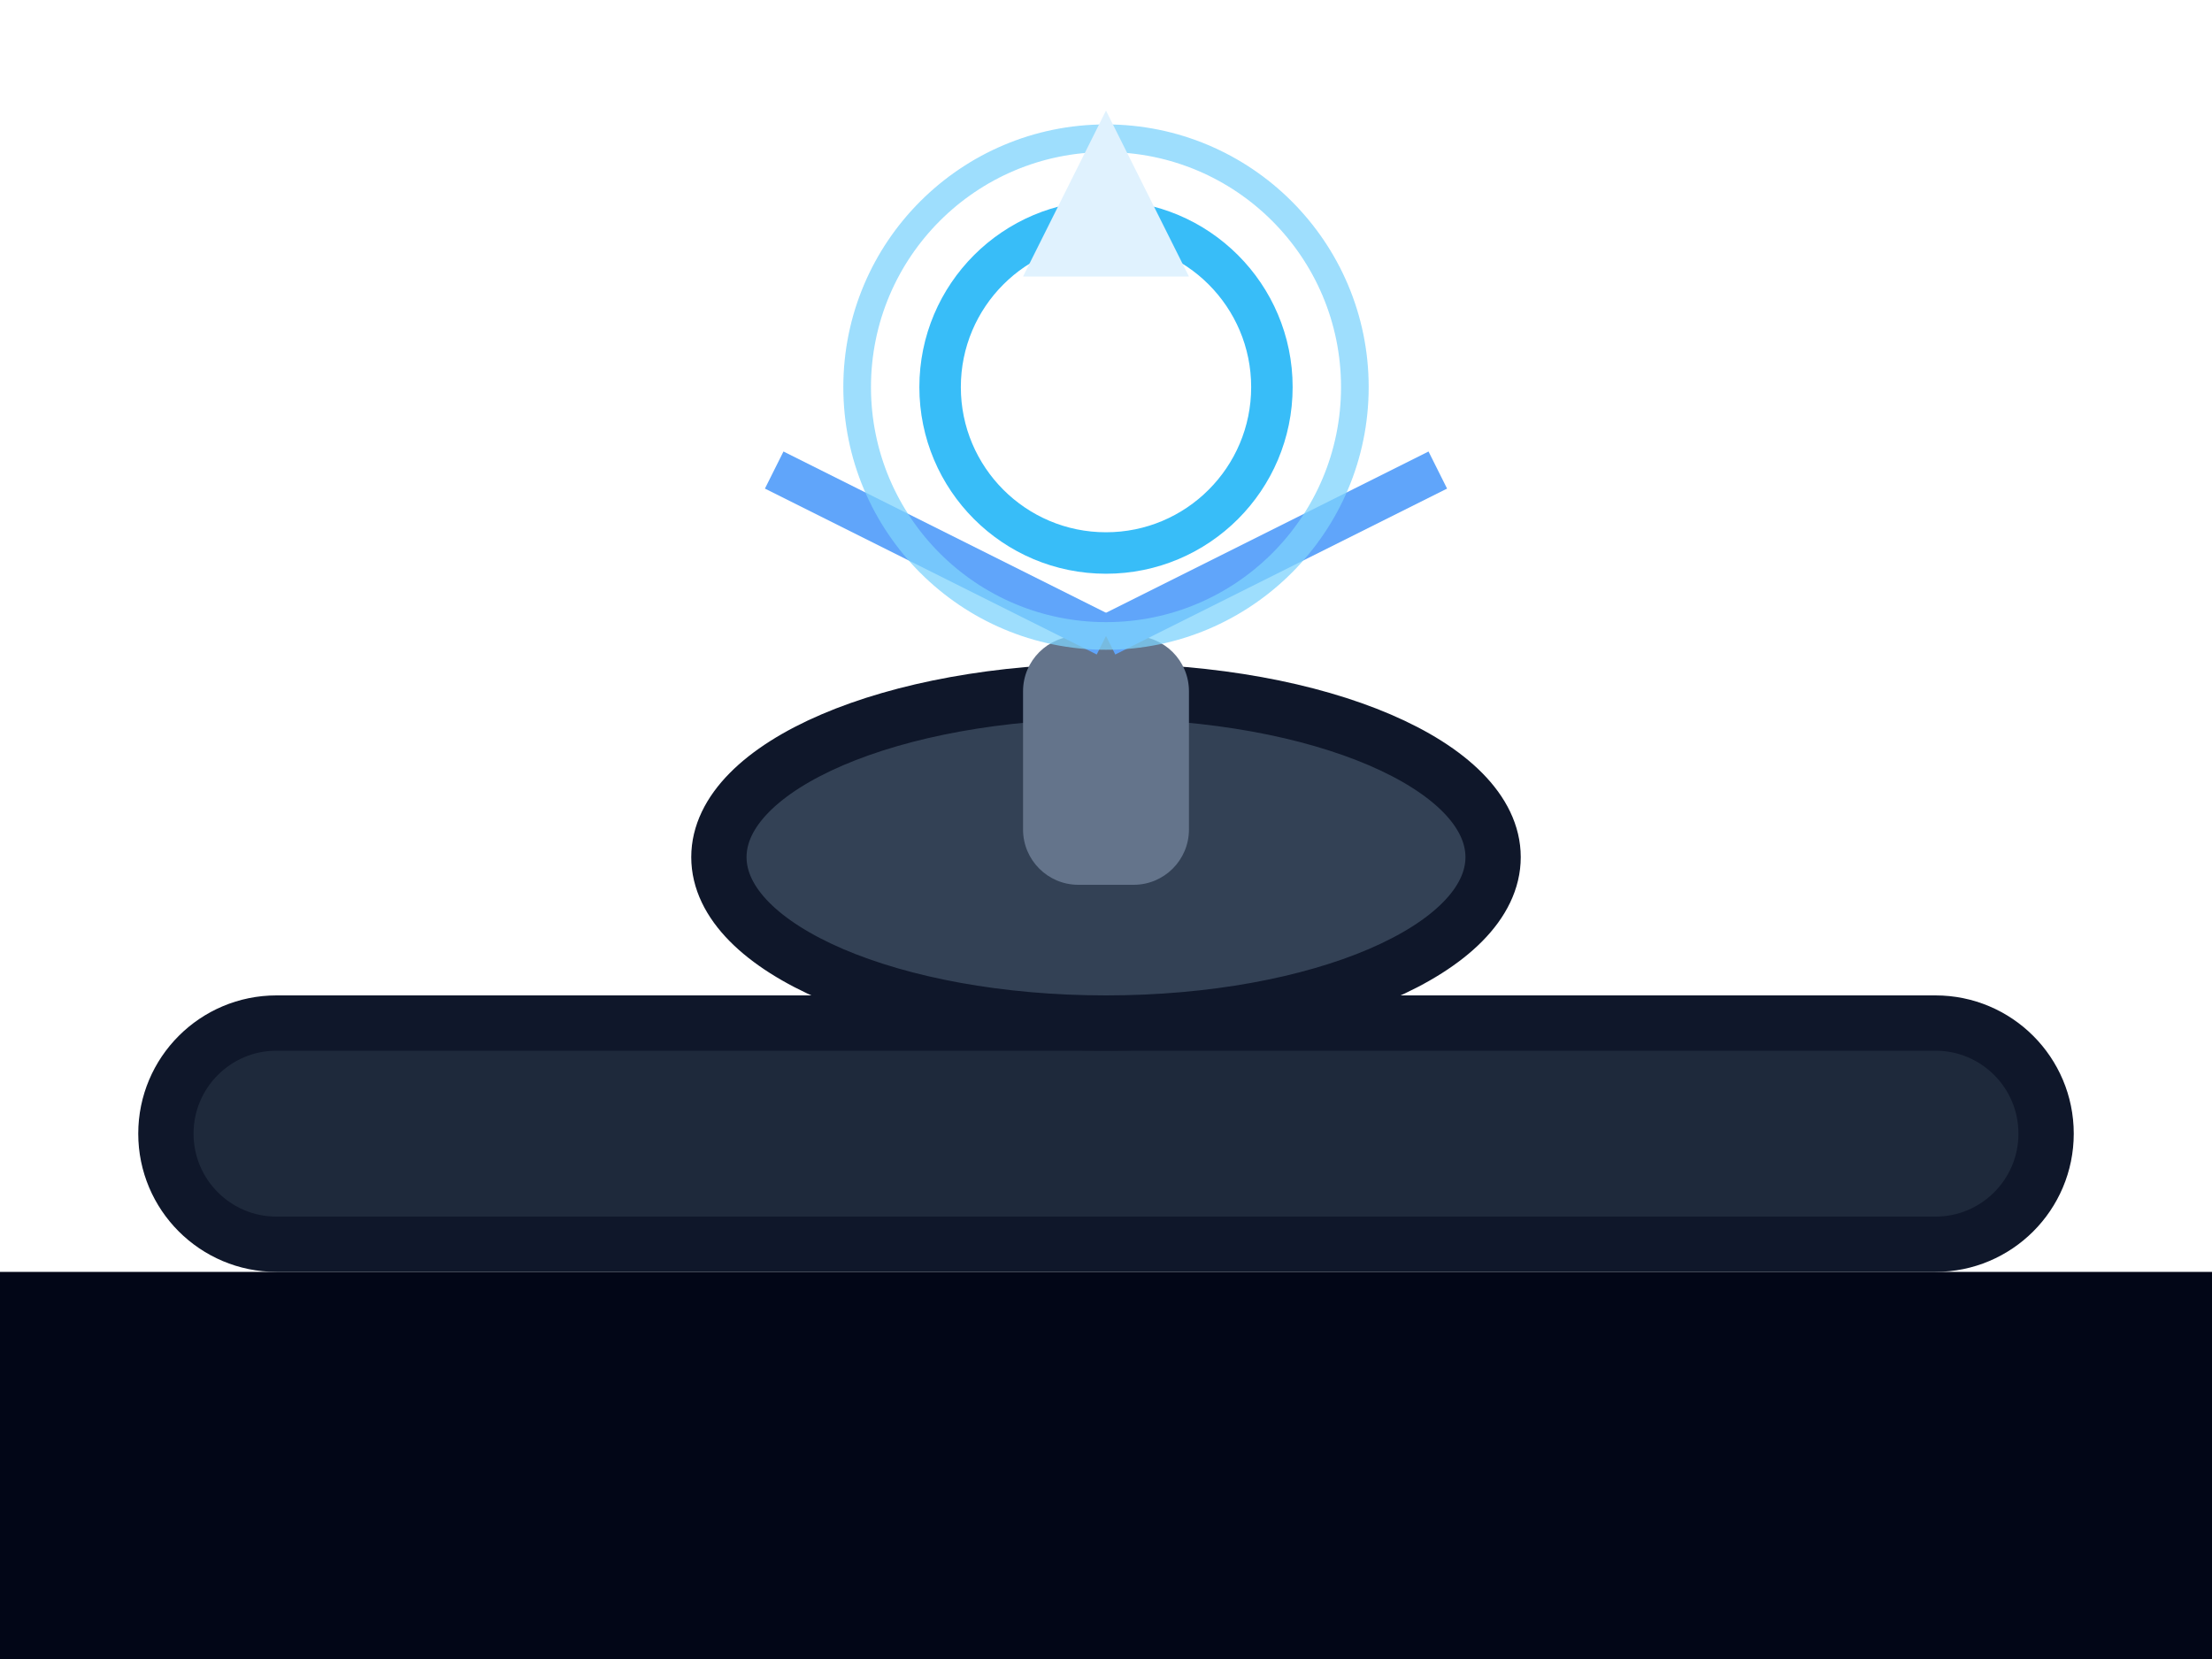
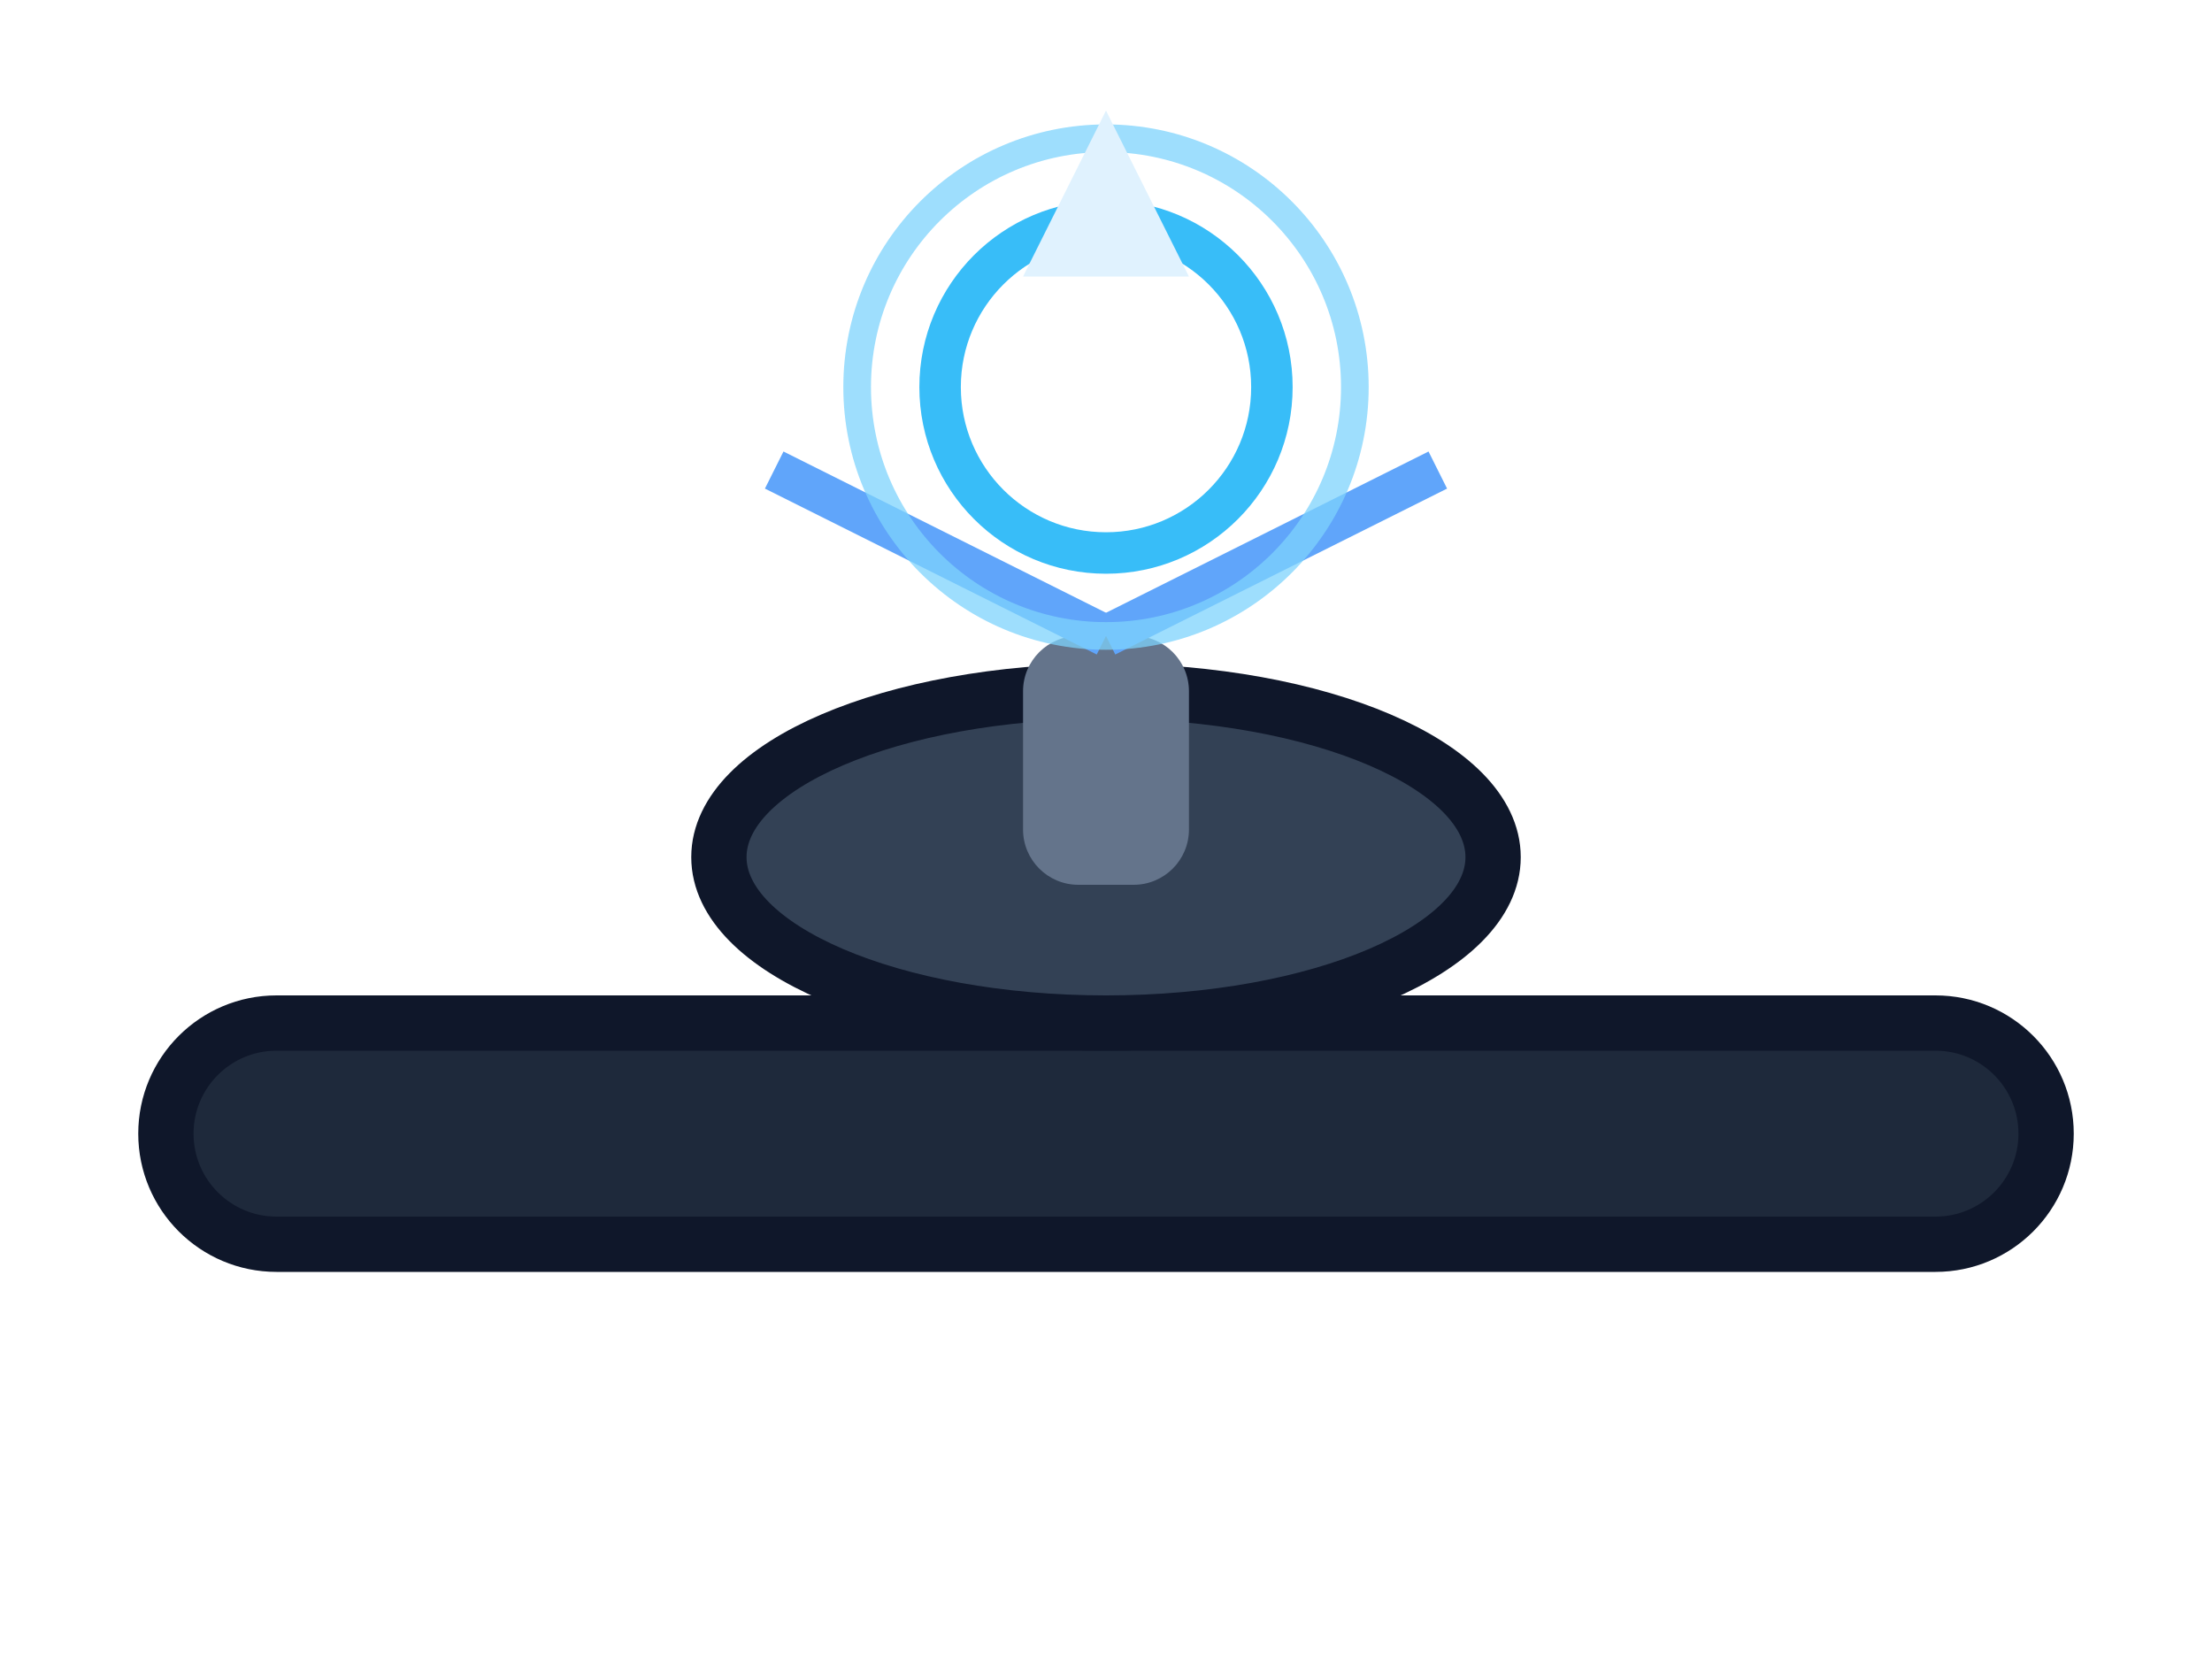
<svg xmlns="http://www.w3.org/2000/svg" width="160" height="120" viewBox="0 0 160 120">
-   <rect x="0" y="92" width="160" height="28" fill="#020617" />
  <rect x="12" y="74" width="136" height="16" rx="8" fill="#1e293b" stroke="#0f172a" stroke-width="4" />
  <ellipse cx="80" cy="62" rx="28" ry="12" fill="#334155" stroke="#0f172a" stroke-width="4" />
  <rect x="74" y="46" width="12" height="18" rx="4" fill="#64748b" />
  <line x1="80" y1="46" x2="56" y2="34" stroke="#60a5fa" stroke-width="3" />
  <line x1="80" y1="46" x2="104" y2="34" stroke="#60a5fa" stroke-width="3" />
  <circle cx="80" cy="28" r="12" fill="none" stroke="#38bdf8" stroke-width="3" />
  <circle cx="80" cy="28" r="18" fill="none" stroke="#7dd3fc" stroke-width="2" opacity="0.75" />
  <polygon points="80,8 86,20 74,20" fill="#e0f2fe" />
</svg>
